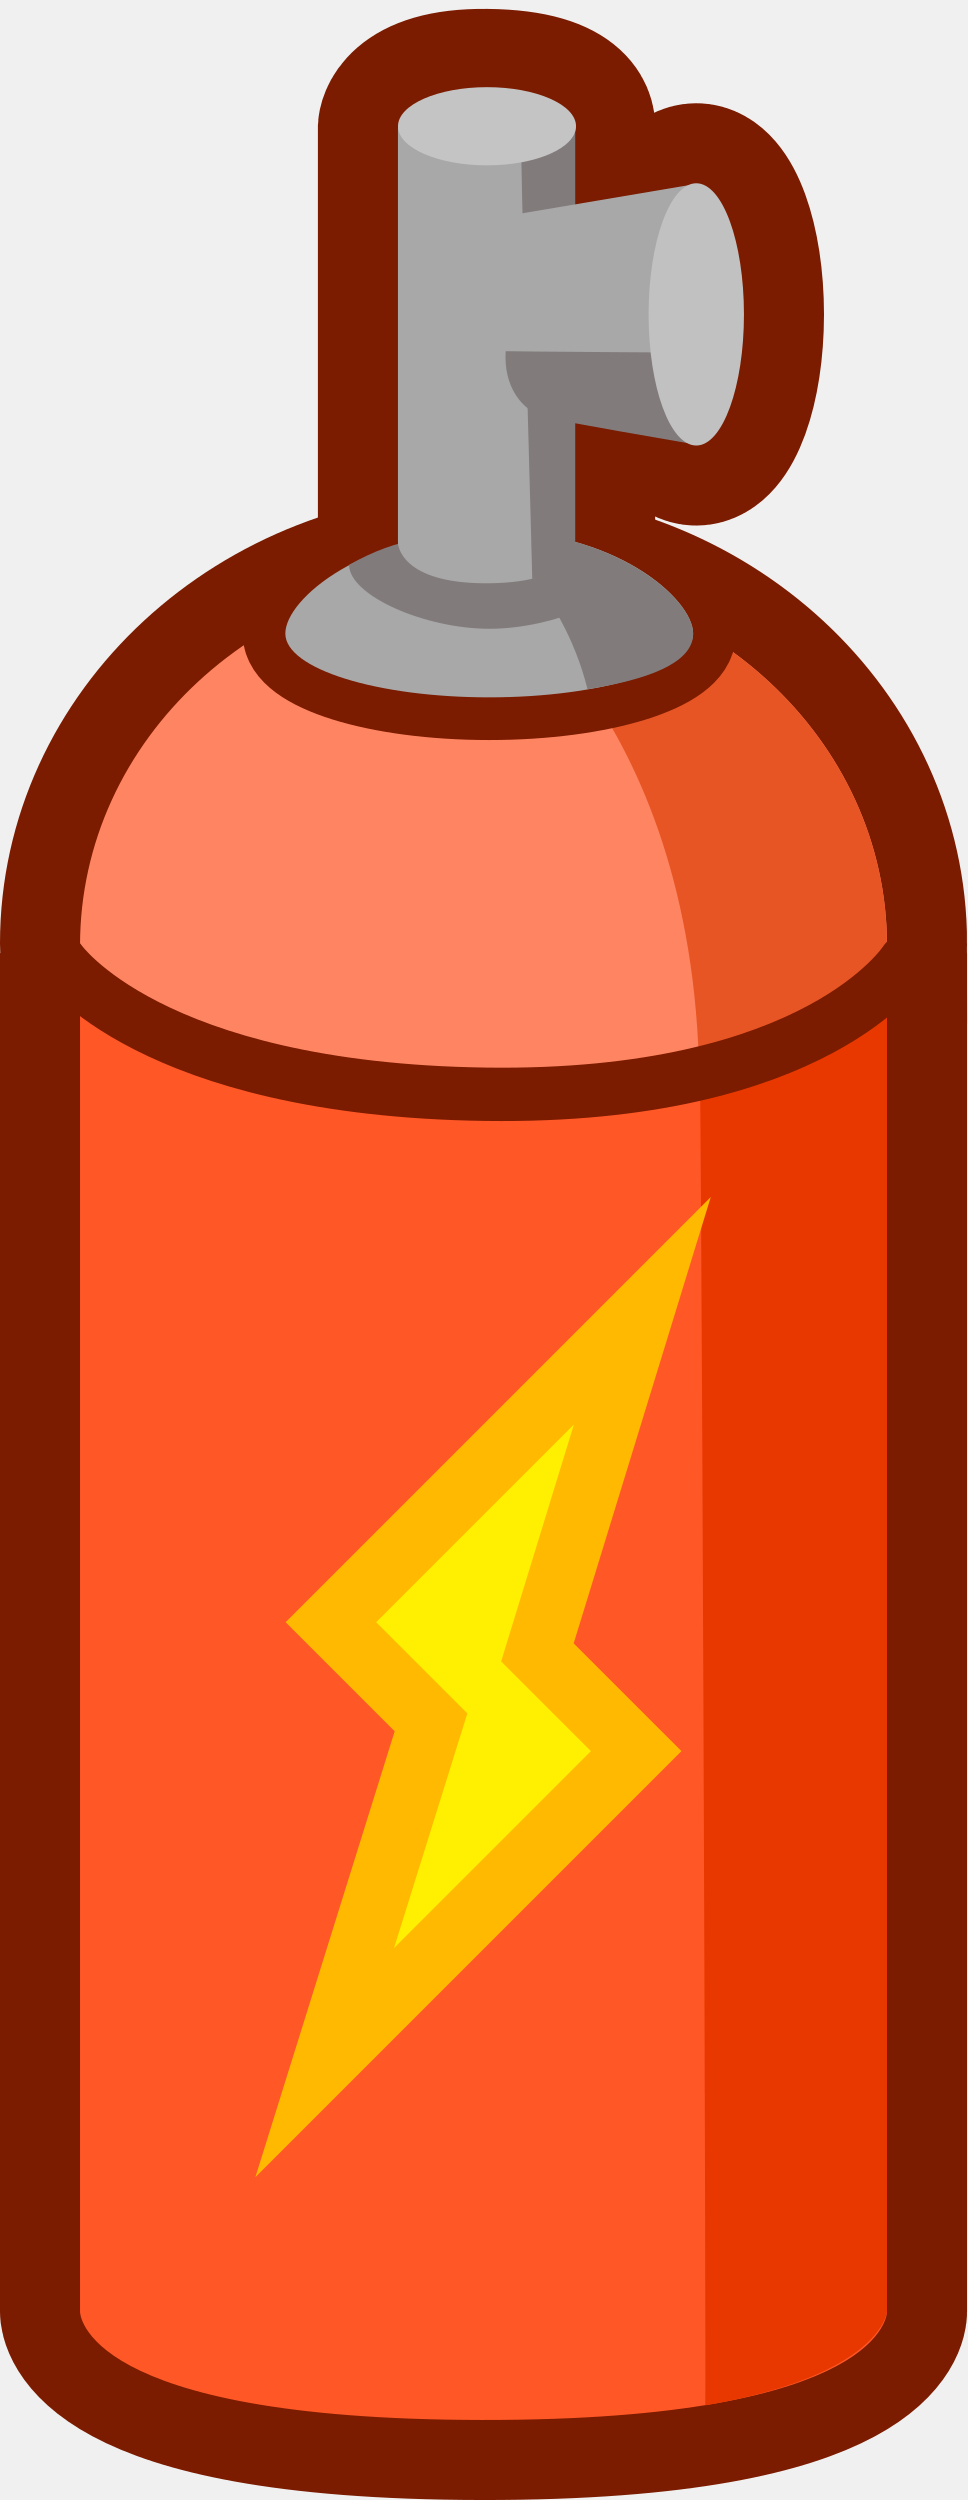
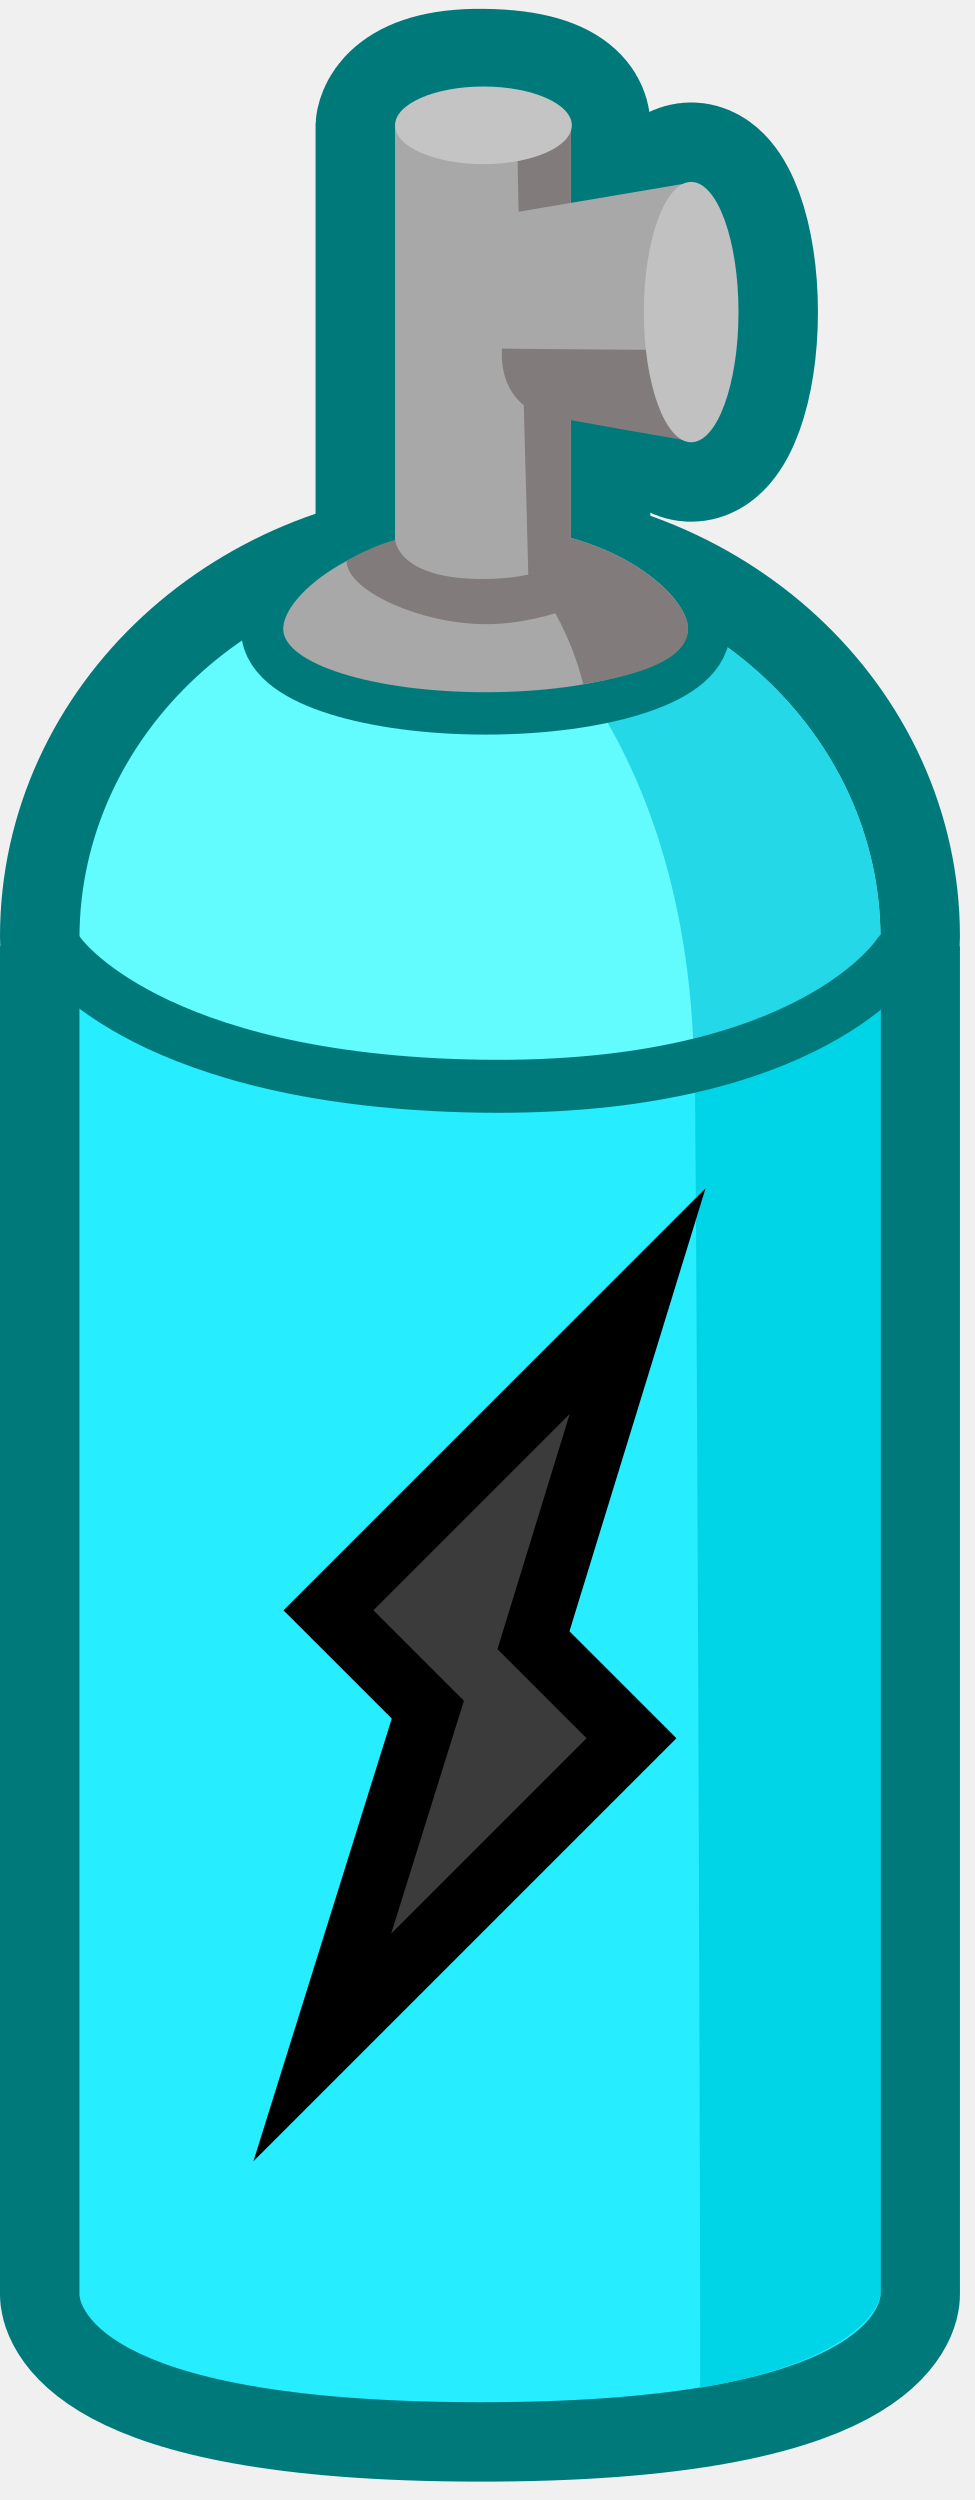
- <svg xmlns="http://www.w3.org/2000/svg" version="1.1" width="45.309" height="117.133" viewBox="0,0,45.309,117.133">
-   <g transform="translate(-217.3802,-123.3085)">
-     <g data-paper-data="{&quot;isPaintingLayer&quot;:true}" fill-rule="nonzero" stroke-linejoin="miter" stroke-miterlimit="10" stroke-dasharray="" stroke-dashoffset="0" style="mix-blend-mode: normal">
-       <path d="M252.237,138.039c0,3.393 -1,6.144 -2.234,6.144c-1.234,0 -2.234,-2.751 -2.234,-6.144c0,-3.393 1,-6.144 2.234,-6.144c1.234,0 2.234,2.751 2.234,6.144z" fill="#c1c1c1" stroke="#7b1b00" stroke-width="7.5" stroke-linecap="butt" />
-       <path d="M236.025,129.285c0,0 0.109,-1.854 4.153,-1.81c4.386,0.048 4.147,1.81 4.147,1.81v24.727h-8.3z" fill="#ff8562" stroke="#7b1b00" stroke-width="7.5" stroke-linecap="butt" />
-       <path d="M258.939,167.513c0,9.657 -37.809,9.657 -37.809,0c0,-9.657 8.464,-17.485 18.905,-17.485c10.441,0 18.905,7.828 18.905,17.485z" fill="#ff8562" stroke="#7b1b00" stroke-width="7.5" stroke-linecap="butt" />
-       <path d="M221.13,231.627v-63.649c0,0 -0.012,3.402 18.773,3.127c18.83,-0.276 19.036,-3.127 19.036,-3.127v63.649c0,0 0.019,5.09 -18.991,5.065c-18.821,-0.026 -18.818,-5.065 -18.818,-5.065z" fill="#ff5726" stroke="#7b1b00" stroke-width="7.5" stroke-linecap="butt" />
-       <path d="M221.13,231.627v-63.649c0,0 -0.012,3.402 18.773,3.127c18.83,-0.276 19.036,-3.127 19.036,-3.127v63.649c0,0 0.019,5.09 -18.991,5.065c-18.821,-0.026 -18.818,-5.065 -18.818,-5.065z" fill="#ff5726" stroke="none" stroke-width="0" stroke-linecap="butt" />
-       <path d="M250.123,170.588c8.804,-0.9 8.816,-2.61 8.816,-2.61v63.649c0,0 -0.268,2.974 -8.516,4.38c0.046,-0.024 -0.173,-65.632 -0.3,-65.419z" fill="#e83800" stroke="none" stroke-width="0" stroke-linecap="butt" />
-       <path d="M258.939,167.978c0,2.229 -8.464,4.036 -18.905,4.036c-10.441,0 -18.905,-1.807 -18.905,-4.036c0,-2.229 8.464,-4.036 18.905,-4.036c10.441,0 18.905,1.807 18.905,4.036z" fill="#ff8562" stroke="#ffffff" stroke-width="0" stroke-linecap="butt" />
-       <path d="M258.939,167.606c0,9.657 -37.809,9.657 -37.809,0c0,-9.657 8.464,-17.485 18.905,-17.485c10.441,0 18.905,7.828 18.905,17.485z" fill="#ff8562" stroke="none" stroke-width="0" stroke-linecap="butt" />
-       <path d="M258.939,167.606c0,2.935 -3.001,5.087 -8.792,6.293c-0.259,-17.728 -10.425,-23.303 -10.113,-23.778c10.441,0 18.905,7.828 18.905,17.485z" fill="#e85524" stroke="none" stroke-width="0" stroke-linecap="butt" />
-       <path d="M249.855,152.994c0,1.65 -4.277,2.988 -9.553,2.988c-5.276,0 -9.553,-1.338 -9.553,-2.988c0,-1.65 3.734,-4.709 9.553,-4.799c5.819,-0.091 9.553,3.149 9.553,4.799z" fill="#a8a8a8" stroke="#7b1b00" stroke-width="4" stroke-linecap="butt" />
-       <path d="M242.56,200.727l4.627,4.627l-14.594,14.594l4.981,-15.943l-4.691,-4.691l14.594,-14.594z" data-paper-data="{&quot;index&quot;:null}" fill="#ffef00" stroke="#ffb900" stroke-width="3" stroke-linecap="butt" />
-       <path d="M249.855,152.994c0,1.65 -4.277,2.988 -9.553,2.988c-5.276,0 -9.553,-1.338 -9.553,-2.988c0,-1.65 3.734,-4.709 9.553,-4.799c5.819,-0.091 9.553,3.149 9.553,4.799z" fill="#a8a8a8" stroke="none" stroke-width="0" stroke-linecap="butt" />
-       <path d="M246.889,149.859c-0.051,1.406 -3.567,2.91 -6.58,2.91c-3.045,0 -6.573,-1.567 -6.573,-2.993c4.597,-2.626 7.762,-0.683 13.152,0.083z" fill="#827b7b" stroke="none" stroke-width="0" stroke-linecap="butt" />
-       <path d="M249.856,152.994c0,1.119 -1.381,2.04 -4.948,2.607c-1.219,-4.888 -4.729,-7.441 -4.675,-7.423c5.819,-0.091 9.623,3.166 9.623,4.817z" fill="#827b7b" stroke="none" stroke-width="0" stroke-linecap="butt" />
-       <path d="M236.025,129.285h8.3v19.47c0,0 0.163,1.843 -4.052,1.882c-4.195,0.039 -4.248,-1.882 -4.248,-1.882z" fill="#a8a8a8" stroke="none" stroke-width="0" stroke-linecap="butt" />
-       <path d="M241.797,129.285c1.192,0 2.528,0 2.528,0v19.525c0,0 0.225,1.136 -2.008,1.632c0.017,-0.018 -0.608,-21.157 -0.519,-21.157z" fill="#827b7b" stroke="none" stroke-width="0" stroke-linecap="butt" />
-       <path d="M241.072,142.037v-8.603l8.916,-1.508l-0.082,12.198z" fill="#a8a8a8" stroke="none" stroke-width="0" stroke-linecap="butt" />
-       <path d="M241.072,139.762c0.06,0.014 8.859,0.071 8.859,0.071l-0.025,4.292c0,0 -7.061,-1.213 -6.974,-1.266c-1.124,-0.313 -1.961,-1.448 -1.86,-3.096z" fill="#827b7b" stroke="none" stroke-width="0" stroke-linecap="butt" />
-       <path d="M244.369,129.224c0,1.012 -1.868,1.832 -4.171,1.832c-2.304,0 -4.171,-0.82 -4.171,-1.832c0,-1.012 1.868,-1.832 4.171,-1.832c2.304,0 4.171,0.82 4.171,1.832z" fill="#c4c4c4" stroke="none" stroke-width="0" stroke-linecap="butt" />
-       <path d="M239.485,127.774v-4.466h1.296v4.466z" fill="none" stroke="none" stroke-width="0" stroke-linecap="butt" />
-       <path d="M252.237,138.039c0,3.393 -1,6.144 -2.234,6.144c-1.234,0 -2.234,-2.751 -2.234,-6.144c0,-3.393 1,-6.144 2.234,-6.144c1.234,0 2.234,2.751 2.234,6.144z" fill="#c1c1c1" stroke="none" stroke-width="0" stroke-linecap="butt" />
-       <path d="M259.799,168.34c0,0 -4.095,6.457 -19.664,6.238c-15.761,-0.221 -19.935,-6.238 -19.935,-6.238" fill="none" stroke="#7b1b00" stroke-width="2.5" stroke-linecap="round" />
-     </g>
-   </g>
+ <svg xmlns="http://www.w3.org/2000/svg" width="46" height="118" viewBox="0 0 46 118" fill="none">
+   <path d="M34.857 14.73C34.857 18.124 33.857 20.875 32.623 20.875C31.39 20.875 30.39 18.124 30.39 14.73C30.39 11.337 31.39 8.586 32.623 8.586C33.857 8.586 34.857 11.337 34.857 14.73Z" fill="#C1C1C1" stroke="#00797B" stroke-width="7.5" stroke-miterlimit="10" />
+   <path d="M18.645 5.977C18.645 5.977 18.754 4.122 22.798 4.167C27.183 4.215 26.945 5.977 26.945 5.977V30.704H18.645V5.977Z" fill="#FF8562" stroke="#00797B" stroke-width="7.5" stroke-miterlimit="10" />
+   <path d="M41.559 44.204C41.559 53.86 3.75 53.86 3.75 44.204C3.75 34.547 12.214 26.719 22.654 26.719C33.095 26.719 41.559 34.547 41.559 44.204Z" fill="#FF8562" stroke="#00797B" stroke-width="7.5" stroke-miterlimit="10" />
+   <path d="M3.75 108.319V44.67C3.75 44.67 3.738 48.072 22.523 47.797C41.353 47.521 41.559 44.67 41.559 44.67V108.319C41.559 108.319 41.578 113.409 22.568 113.383C3.747 113.358 3.75 108.319 3.75 108.319Z" fill="#FF5726" stroke="#00797B" stroke-width="7.5" stroke-miterlimit="10" />
+   <path d="M3.75 108.319V44.67C3.75 44.67 3.738 48.072 22.523 47.797C41.353 47.521 41.559 44.67 41.559 44.67V108.319C41.559 108.319 41.578 113.409 22.568 113.383C3.747 113.358 3.75 108.319 3.75 108.319Z" fill="#26EDFF" />
+   <path d="M32.743 47.28C41.547 46.38 41.559 44.67 41.559 44.67V108.319C41.559 108.319 41.291 111.293 33.043 112.699C33.089 112.675 32.87 47.067 32.743 47.28Z" fill="#00D5E8" />
+   <path d="M41.559 44.669C41.559 46.898 33.095 48.705 22.654 48.705C12.214 48.705 3.75 46.898 3.75 44.669C3.75 42.441 12.214 40.634 22.654 40.634C33.095 40.634 41.559 42.441 41.559 44.669Z" fill="#FF8562" />
+   <path d="M41.559 44.297C41.559 53.954 3.75 53.954 3.75 44.297C3.75 34.641 12.214 26.812 22.654 26.812C33.095 26.812 41.559 34.641 41.559 44.297Z" fill="#62FCFF" />
+   <path d="M41.559 44.297C41.559 47.232 38.558 49.385 32.767 50.59C32.509 32.862 22.343 27.287 22.654 26.812C33.095 26.812 41.559 34.641 41.559 44.297Z" fill="#24D8E8" />
+   <path d="M32.475 29.685C32.475 31.335 28.197 32.673 22.921 32.673C17.645 32.673 13.368 31.335 13.368 29.685C13.368 28.035 17.102 24.976 22.921 24.886C28.74 24.795 32.475 28.035 32.475 29.685Z" fill="#A8A8A8" stroke="#00797B" stroke-width="4" stroke-miterlimit="10" />
+   <path d="M25.179 77.419L29.807 82.046L15.212 96.64L20.194 80.697L15.502 76.006L30.097 61.412L25.179 77.419Z" fill="#3B3B3B" stroke="black" stroke-width="3" stroke-miterlimit="10" />
+   <path d="M32.475 29.685C32.475 31.335 28.197 32.673 22.921 32.673C17.645 32.673 13.368 31.335 13.368 29.685C13.368 28.035 17.102 24.976 22.921 24.886C28.74 24.795 32.475 28.035 32.475 29.685Z" fill="#A8A8A8" />
+   <path d="M29.509 26.55C29.458 27.957 25.942 29.461 22.93 29.461C19.885 29.461 16.357 27.894 16.357 26.467C20.954 23.841 24.119 25.785 29.509 26.55Z" fill="#827B7B" />
+   <path d="M32.476 29.685C32.476 30.804 31.095 31.725 27.528 32.291C26.308 27.403 22.799 24.851 22.853 24.868C28.672 24.777 32.476 28.034 32.476 29.685Z" fill="#827B7B" />
+   <path d="M18.645 5.977H26.945V25.446C26.945 25.446 27.107 27.289 22.893 27.328C18.698 27.367 18.645 25.446 18.645 25.446V5.977Z" fill="#A8A8A8" />
+   <path d="M24.417 5.977C25.61 5.977 26.945 5.977 26.945 5.977V25.502C26.945 25.502 27.17 26.637 24.936 27.134C24.953 27.116 24.328 5.977 24.417 5.977Z" fill="#827B7B" />
+   <path d="M23.691 18.729V10.126L32.607 8.618L32.525 20.816L23.691 18.729Z" fill="#A8A8A8" />
+   <path d="M23.691 16.453C23.752 16.467 32.55 16.524 32.55 16.524L32.525 20.816C32.525 20.816 25.464 19.602 25.551 19.549C24.427 19.236 23.59 18.102 23.691 16.453Z" fill="#827B7B" />
+   <path d="M26.989 5.915C26.989 6.927 25.121 7.747 22.817 7.747C20.514 7.747 18.646 6.927 18.646 5.915C18.646 4.903 20.514 4.083 22.817 4.083C25.121 4.083 26.989 4.903 26.989 5.915Z" fill="#C4C4C4" />
+   <path d="M34.857 14.73C34.857 18.124 33.857 20.875 32.623 20.875C31.39 20.875 30.39 18.124 30.39 14.73C30.39 11.337 31.39 8.586 32.623 8.586C33.857 8.586 34.857 11.337 34.857 14.73Z" fill="#C1C1C1" />
+   <path d="M42.419 45.031C42.419 45.031 38.324 51.488 22.755 51.269C6.994 51.048 2.82 45.031 2.82 45.031" stroke="#00797B" stroke-width="2.5" stroke-miterlimit="10" stroke-linecap="round" />
</svg>
